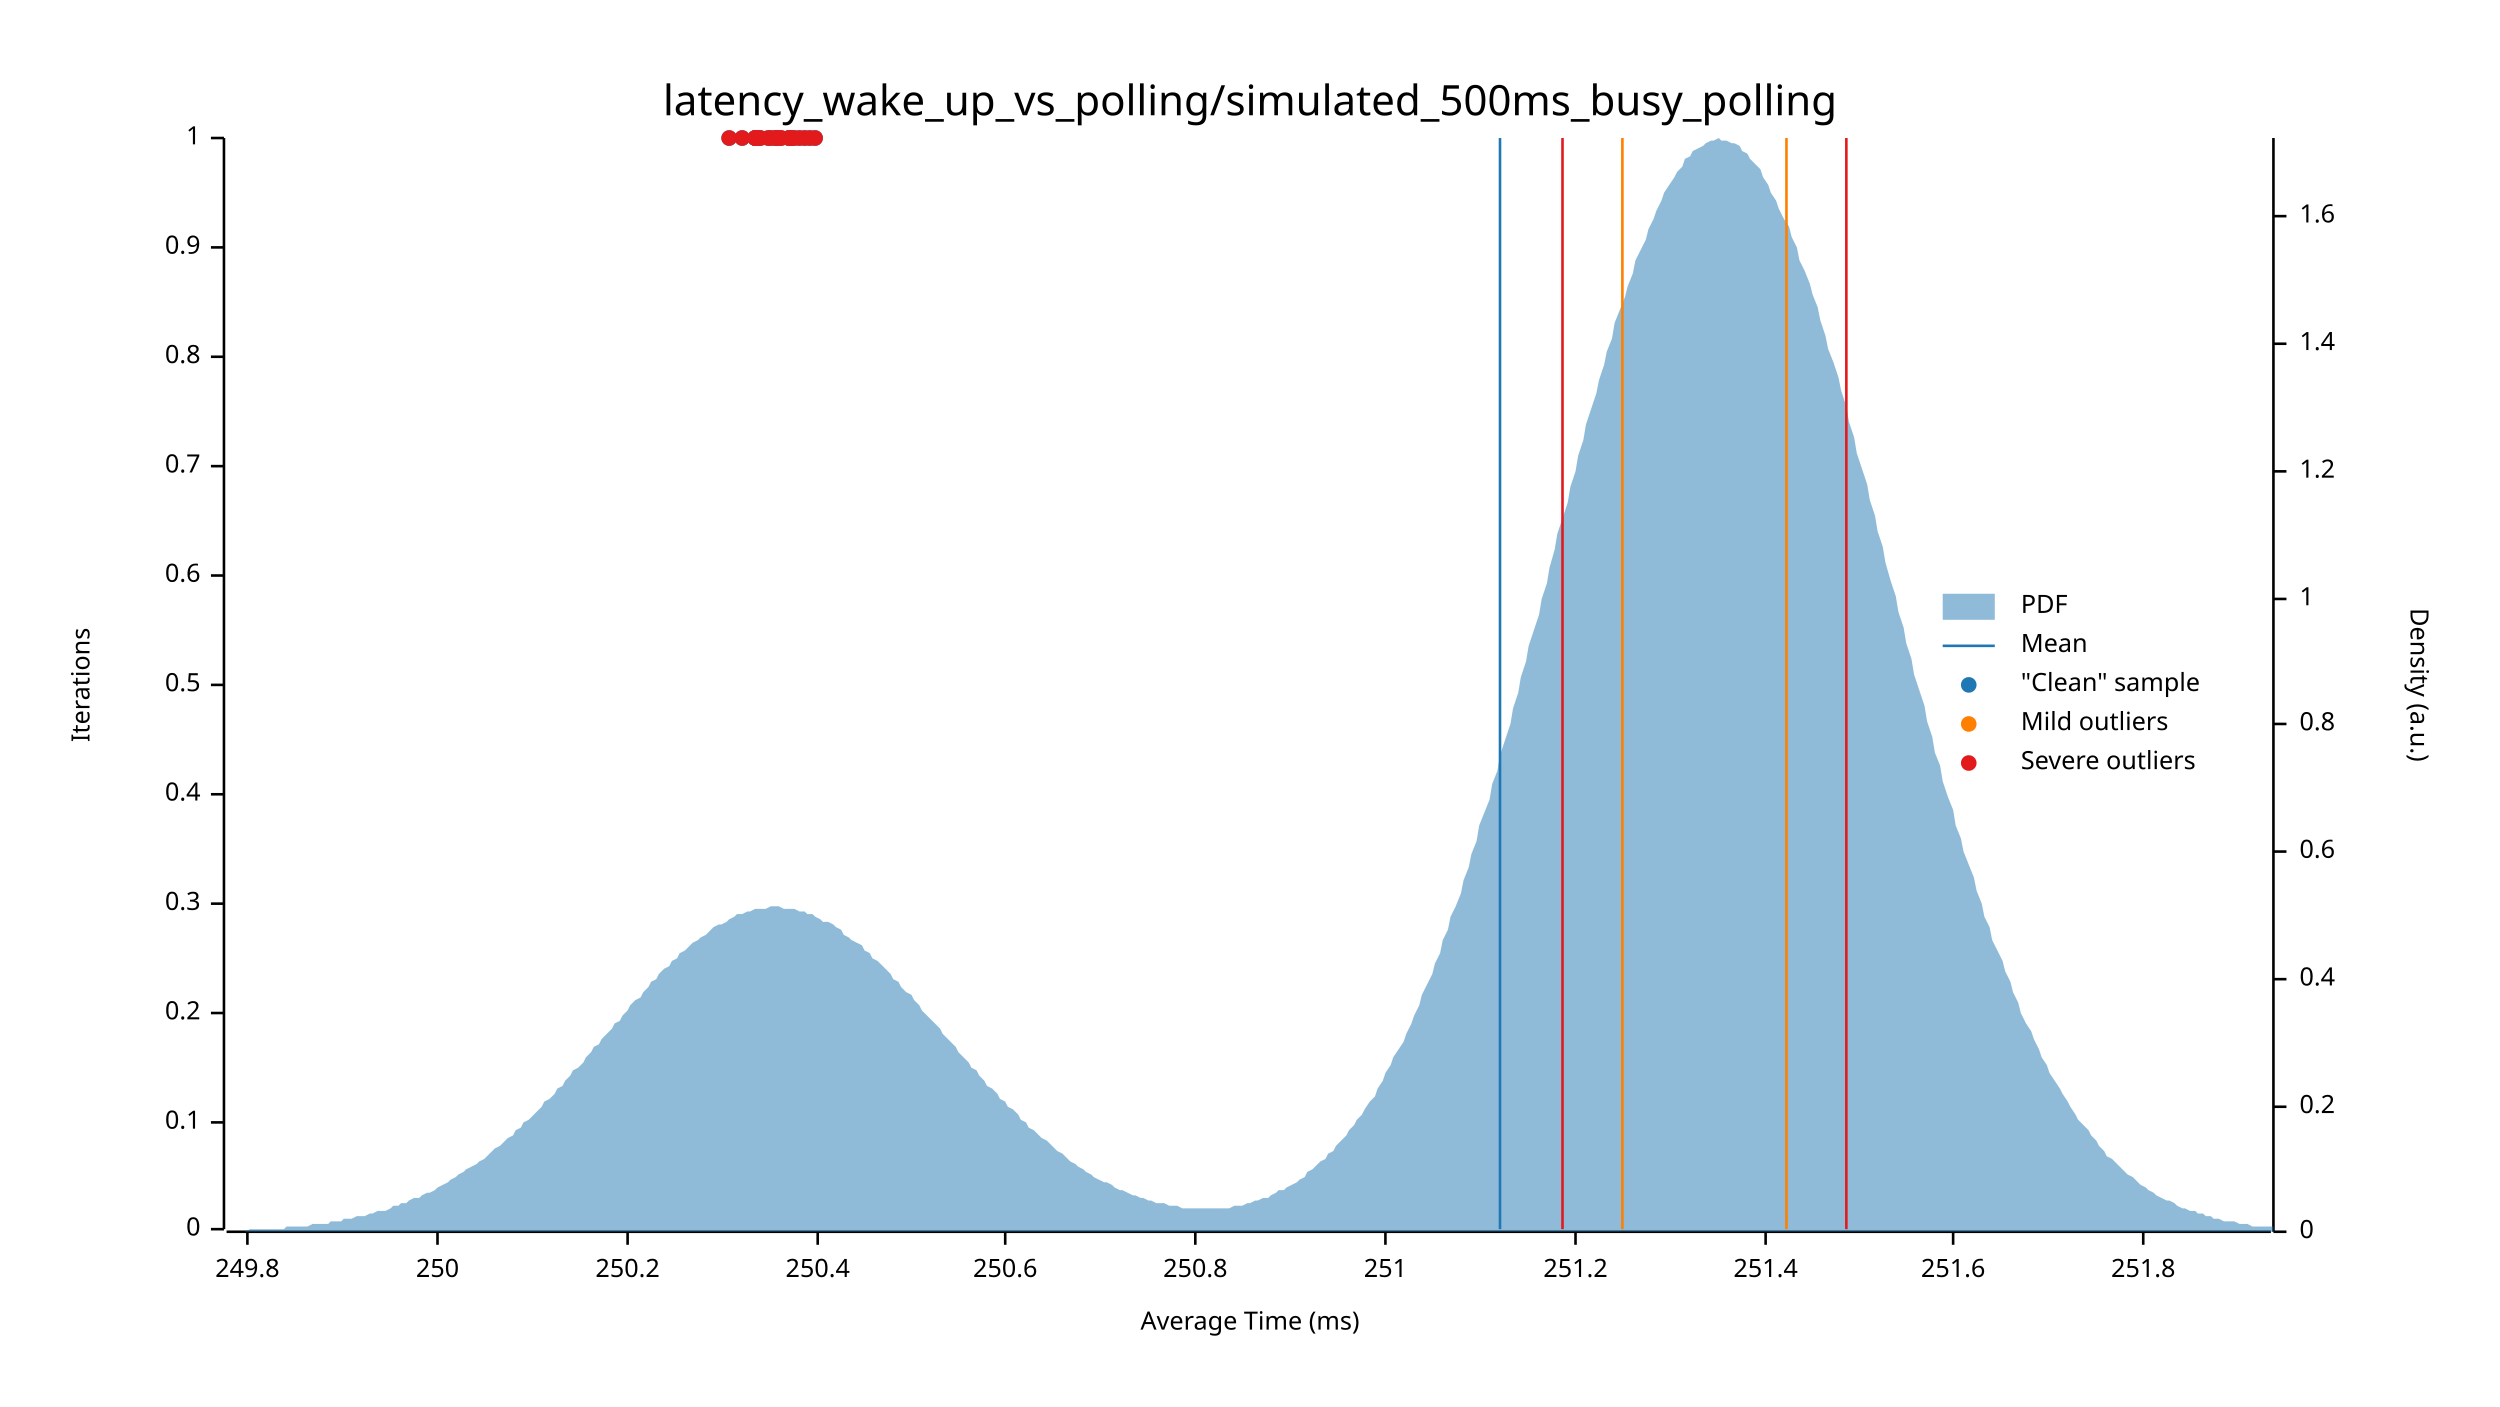
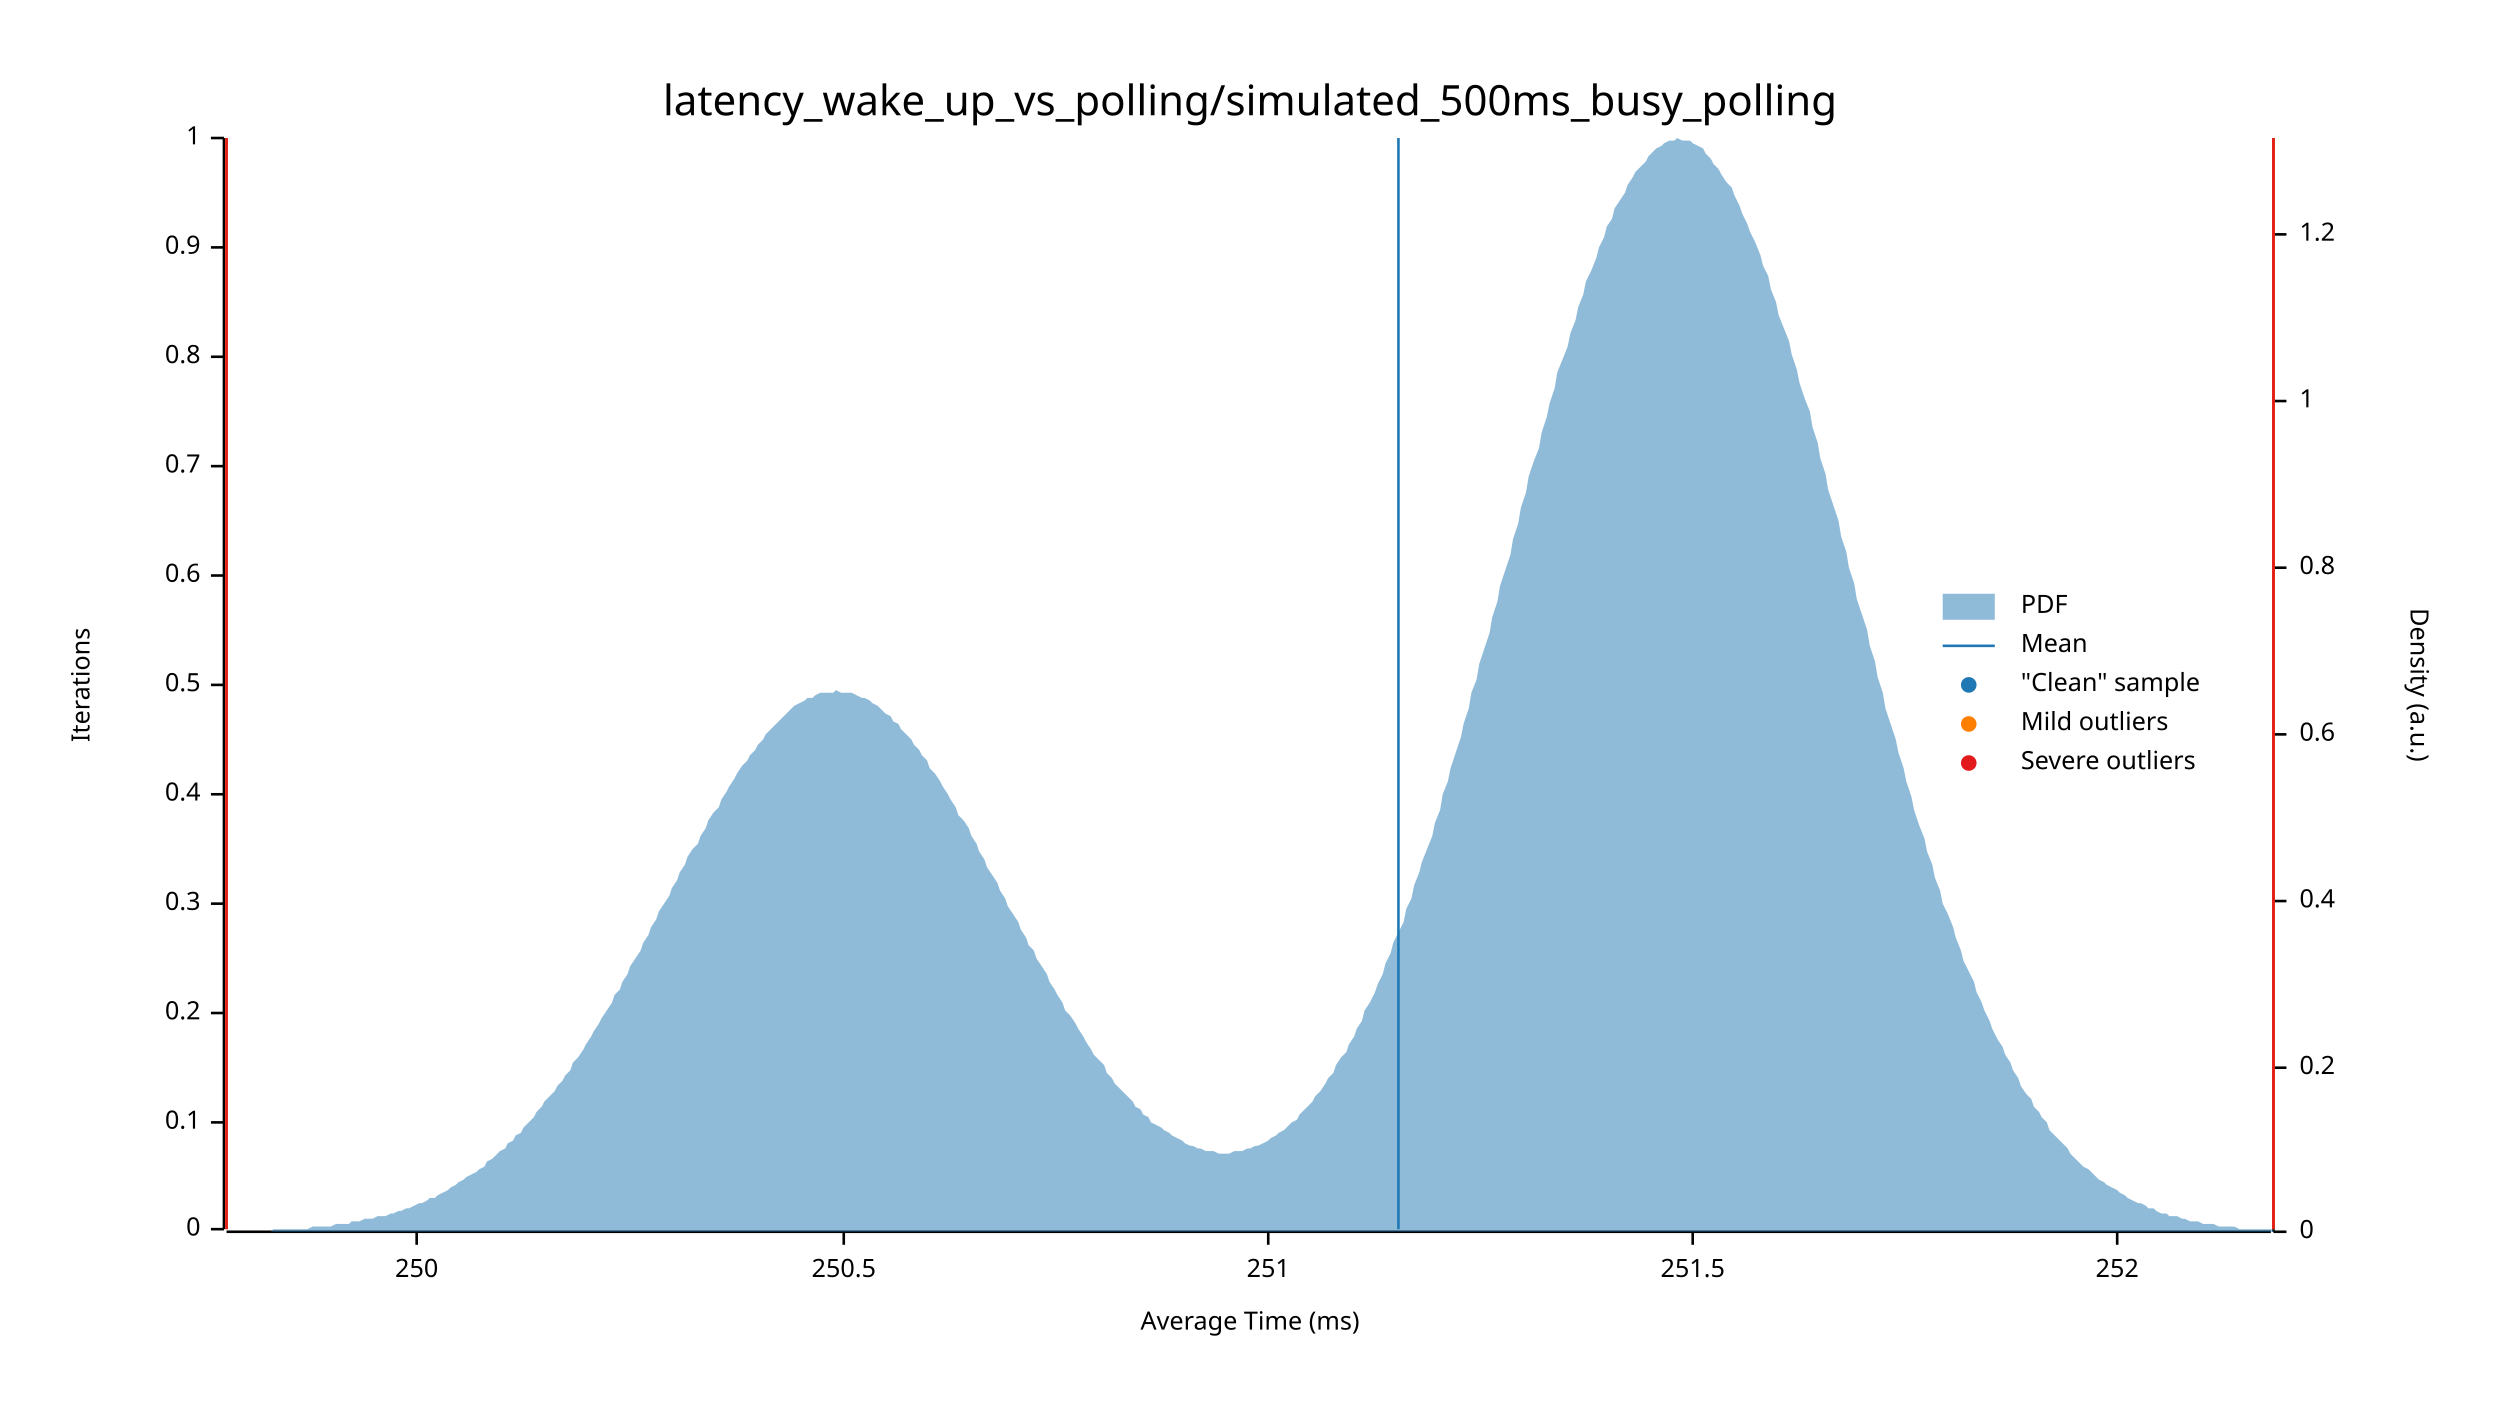
<svg xmlns="http://www.w3.org/2000/svg" width="960" height="540" viewBox="0 0 960 540">
  <text x="480" y="32" dy="0.76em" text-anchor="middle" font-family="sans-serif" font-size="16.129" opacity="1" fill="#000000">
latency_wake_up_vs_polling/simulated_500ms_busy_polling
</text>
  <text x="27" y="263" dy="0.76em" text-anchor="middle" font-family="sans-serif" font-size="9.677" opacity="1" fill="#000000" transform="rotate(270, 27, 263)">
Iterations
</text>
  <text x="480" y="513" dy="-0.5ex" text-anchor="middle" font-family="sans-serif" font-size="9.677" opacity="1" fill="#000000">
Average Time (ms)
</text>
  <polyline fill="none" opacity="1" stroke="#000000" stroke-width="1" points="86,53 86,472 " />
  <text x="77" y="472" dy="0.5ex" text-anchor="end" font-family="sans-serif" font-size="9.677" opacity="1" fill="#000000">
0
</text>
  <polyline fill="none" opacity="1" stroke="#000000" stroke-width="1" points="81,472 86,472 " />
  <text x="77" y="431" dy="0.5ex" text-anchor="end" font-family="sans-serif" font-size="9.677" opacity="1" fill="#000000">
0.1
</text>
  <polyline fill="none" opacity="1" stroke="#000000" stroke-width="1" points="81,431 86,431 " />
  <text x="77" y="389" dy="0.5ex" text-anchor="end" font-family="sans-serif" font-size="9.677" opacity="1" fill="#000000">
0.2
</text>
  <polyline fill="none" opacity="1" stroke="#000000" stroke-width="1" points="81,389 86,389 " />
  <text x="77" y="347" dy="0.5ex" text-anchor="end" font-family="sans-serif" font-size="9.677" opacity="1" fill="#000000">
0.3
</text>
  <polyline fill="none" opacity="1" stroke="#000000" stroke-width="1" points="81,347 86,347 " />
  <text x="77" y="305" dy="0.5ex" text-anchor="end" font-family="sans-serif" font-size="9.677" opacity="1" fill="#000000">
0.4
</text>
  <polyline fill="none" opacity="1" stroke="#000000" stroke-width="1" points="81,305 86,305 " />
  <text x="77" y="263" dy="0.5ex" text-anchor="end" font-family="sans-serif" font-size="9.677" opacity="1" fill="#000000">
0.5
</text>
  <polyline fill="none" opacity="1" stroke="#000000" stroke-width="1" points="81,263 86,263 " />
  <text x="77" y="221" dy="0.5ex" text-anchor="end" font-family="sans-serif" font-size="9.677" opacity="1" fill="#000000">
0.6
</text>
  <polyline fill="none" opacity="1" stroke="#000000" stroke-width="1" points="81,221 86,221 " />
  <text x="77" y="179" dy="0.5ex" text-anchor="end" font-family="sans-serif" font-size="9.677" opacity="1" fill="#000000">
0.7
</text>
  <polyline fill="none" opacity="1" stroke="#000000" stroke-width="1" points="81,179 86,179 " />
  <text x="77" y="137" dy="0.5ex" text-anchor="end" font-family="sans-serif" font-size="9.677" opacity="1" fill="#000000">
0.8
</text>
  <polyline fill="none" opacity="1" stroke="#000000" stroke-width="1" points="81,137 86,137 " />
  <text x="77" y="95" dy="0.5ex" text-anchor="end" font-family="sans-serif" font-size="9.677" opacity="1" fill="#000000">
0.9
</text>
  <polyline fill="none" opacity="1" stroke="#000000" stroke-width="1" points="81,95 86,95 " />
  <text x="77" y="53" dy="0.5ex" text-anchor="end" font-family="sans-serif" font-size="9.677" opacity="1" fill="#000000">
1
</text>
  <polyline fill="none" opacity="1" stroke="#000000" stroke-width="1" points="81,53 86,53 " />
  <polyline fill="none" opacity="1" stroke="#000000" stroke-width="1" points="87,473 872,473 " />
-   <text x="95" y="483" dy="0.76em" text-anchor="middle" font-family="sans-serif" font-size="9.677" opacity="1" fill="#000000">
- 249.8
- </text>
-   <polyline fill="none" opacity="1" stroke="#000000" stroke-width="1" points="95,473 95,478 " />
-   <text x="168" y="483" dy="0.76em" text-anchor="middle" font-family="sans-serif" font-size="9.677" opacity="1" fill="#000000">
+   <text x="160" y="483" dy="0.76em" text-anchor="middle" font-family="sans-serif" font-size="9.677" opacity="1" fill="#000000">
250
</text>
-   <polyline fill="none" opacity="1" stroke="#000000" stroke-width="1" points="168,473 168,478 " />
-   <text x="241" y="483" dy="0.76em" text-anchor="middle" font-family="sans-serif" font-size="9.677" opacity="1" fill="#000000">
- 250.2
+   <polyline fill="none" opacity="1" stroke="#000000" stroke-width="1" points="160,473 160,478 " />
+   <text x="324" y="483" dy="0.76em" text-anchor="middle" font-family="sans-serif" font-size="9.677" opacity="1" fill="#000000">
+ 250.5
</text>
-   <polyline fill="none" opacity="1" stroke="#000000" stroke-width="1" points="241,473 241,478 " />
-   <text x="314" y="483" dy="0.76em" text-anchor="middle" font-family="sans-serif" font-size="9.677" opacity="1" fill="#000000">
- 250.4
- </text>
-   <polyline fill="none" opacity="1" stroke="#000000" stroke-width="1" points="314,473 314,478 " />
-   <text x="386" y="483" dy="0.76em" text-anchor="middle" font-family="sans-serif" font-size="9.677" opacity="1" fill="#000000">
- 250.6
- </text>
-   <polyline fill="none" opacity="1" stroke="#000000" stroke-width="1" points="386,473 386,478 " />
-   <text x="459" y="483" dy="0.76em" text-anchor="middle" font-family="sans-serif" font-size="9.677" opacity="1" fill="#000000">
- 250.8
- </text>
-   <polyline fill="none" opacity="1" stroke="#000000" stroke-width="1" points="459,473 459,478 " />
-   <text x="532" y="483" dy="0.76em" text-anchor="middle" font-family="sans-serif" font-size="9.677" opacity="1" fill="#000000">
+   <polyline fill="none" opacity="1" stroke="#000000" stroke-width="1" points="324,473 324,478 " />
+   <text x="487" y="483" dy="0.76em" text-anchor="middle" font-family="sans-serif" font-size="9.677" opacity="1" fill="#000000">
251
</text>
-   <polyline fill="none" opacity="1" stroke="#000000" stroke-width="1" points="532,473 532,478 " />
-   <text x="605" y="483" dy="0.76em" text-anchor="middle" font-family="sans-serif" font-size="9.677" opacity="1" fill="#000000">
- 251.2
+   <polyline fill="none" opacity="1" stroke="#000000" stroke-width="1" points="487,473 487,478 " />
+   <text x="650" y="483" dy="0.76em" text-anchor="middle" font-family="sans-serif" font-size="9.677" opacity="1" fill="#000000">
+ 251.5
</text>
-   <polyline fill="none" opacity="1" stroke="#000000" stroke-width="1" points="605,473 605,478 " />
-   <text x="678" y="483" dy="0.76em" text-anchor="middle" font-family="sans-serif" font-size="9.677" opacity="1" fill="#000000">
- 251.4
+   <polyline fill="none" opacity="1" stroke="#000000" stroke-width="1" points="650,473 650,478 " />
+   <text x="813" y="483" dy="0.76em" text-anchor="middle" font-family="sans-serif" font-size="9.677" opacity="1" fill="#000000">
+ 252
</text>
-   <polyline fill="none" opacity="1" stroke="#000000" stroke-width="1" points="678,473 678,478 " />
-   <text x="750" y="483" dy="0.76em" text-anchor="middle" font-family="sans-serif" font-size="9.677" opacity="1" fill="#000000">
- 251.6
- </text>
-   <polyline fill="none" opacity="1" stroke="#000000" stroke-width="1" points="750,473 750,478 " />
-   <text x="823" y="483" dy="0.76em" text-anchor="middle" font-family="sans-serif" font-size="9.677" opacity="1" fill="#000000">
- 251.8
- </text>
-   <polyline fill="none" opacity="1" stroke="#000000" stroke-width="1" points="823,473 823,478 " />
+   <polyline fill="none" opacity="1" stroke="#000000" stroke-width="1" points="813,473 813,478 " />
  <text x="933" y="263" dy="0.76em" text-anchor="middle" font-family="sans-serif" font-size="9.677" opacity="1" fill="#000000" transform="rotate(90, 933, 263)">
Density (a.u.)
</text>
  <polyline fill="none" opacity="1" stroke="#000000" stroke-width="1" points="873,53 873,473 " />
  <text x="883" y="473" dy="0.5ex" text-anchor="start" font-family="sans-serif" font-size="9.677" opacity="1" fill="#000000">
0
</text>
  <polyline fill="none" opacity="1" stroke="#000000" stroke-width="1" points="873,473 878,473 " />
-   <text x="883" y="425" dy="0.5ex" text-anchor="start" font-family="sans-serif" font-size="9.677" opacity="1" fill="#000000">
+   <text x="883" y="410" dy="0.5ex" text-anchor="start" font-family="sans-serif" font-size="9.677" opacity="1" fill="#000000">
0.2
</text>
-   <polyline fill="none" opacity="1" stroke="#000000" stroke-width="1" points="873,425 878,425 " />
-   <text x="883" y="376" dy="0.5ex" text-anchor="start" font-family="sans-serif" font-size="9.677" opacity="1" fill="#000000">
+   <polyline fill="none" opacity="1" stroke="#000000" stroke-width="1" points="873,410 878,410 " />
+   <text x="883" y="346" dy="0.5ex" text-anchor="start" font-family="sans-serif" font-size="9.677" opacity="1" fill="#000000">
0.4
</text>
-   <polyline fill="none" opacity="1" stroke="#000000" stroke-width="1" points="873,376 878,376 " />
-   <text x="883" y="327" dy="0.5ex" text-anchor="start" font-family="sans-serif" font-size="9.677" opacity="1" fill="#000000">
+   <polyline fill="none" opacity="1" stroke="#000000" stroke-width="1" points="873,346 878,346 " />
+   <text x="883" y="282" dy="0.5ex" text-anchor="start" font-family="sans-serif" font-size="9.677" opacity="1" fill="#000000">
0.6
</text>
-   <polyline fill="none" opacity="1" stroke="#000000" stroke-width="1" points="873,327 878,327 " />
-   <text x="883" y="278" dy="0.5ex" text-anchor="start" font-family="sans-serif" font-size="9.677" opacity="1" fill="#000000">
+   <polyline fill="none" opacity="1" stroke="#000000" stroke-width="1" points="873,282 878,282 " />
+   <text x="883" y="218" dy="0.5ex" text-anchor="start" font-family="sans-serif" font-size="9.677" opacity="1" fill="#000000">
0.8
</text>
-   <polyline fill="none" opacity="1" stroke="#000000" stroke-width="1" points="873,278 878,278 " />
-   <text x="883" y="230" dy="0.5ex" text-anchor="start" font-family="sans-serif" font-size="9.677" opacity="1" fill="#000000">
+   <polyline fill="none" opacity="1" stroke="#000000" stroke-width="1" points="873,218 878,218 " />
+   <text x="883" y="154" dy="0.5ex" text-anchor="start" font-family="sans-serif" font-size="9.677" opacity="1" fill="#000000">
1
</text>
-   <polyline fill="none" opacity="1" stroke="#000000" stroke-width="1" points="873,230 878,230 " />
-   <text x="883" y="181" dy="0.5ex" text-anchor="start" font-family="sans-serif" font-size="9.677" opacity="1" fill="#000000">
+   <polyline fill="none" opacity="1" stroke="#000000" stroke-width="1" points="873,154 878,154 " />
+   <text x="883" y="90" dy="0.5ex" text-anchor="start" font-family="sans-serif" font-size="9.677" opacity="1" fill="#000000">
1.2
</text>
-   <polyline fill="none" opacity="1" stroke="#000000" stroke-width="1" points="873,181 878,181 " />
-   <text x="883" y="132" dy="0.5ex" text-anchor="start" font-family="sans-serif" font-size="9.677" opacity="1" fill="#000000">
- 1.4
- </text>
-   <polyline fill="none" opacity="1" stroke="#000000" stroke-width="1" points="873,132 878,132 " />
-   <text x="883" y="83" dy="0.5ex" text-anchor="start" font-family="sans-serif" font-size="9.677" opacity="1" fill="#000000">
- 1.6
- </text>
-   <polyline fill="none" opacity="1" stroke="#000000" stroke-width="1" points="873,83 878,83 " />
-   <polygon opacity="0.5" fill="#1F78B4" points="87,473 88,473 90,473 91,473 93,473 94,473 96,472 98,472 99,472 101,472 102,472 104,472 105,472 107,472 109,472 110,471 112,471 113,471 115,471 116,471 118,471 120,470 121,470 123,470 124,470 126,470 127,469 129,469 131,469 132,468 134,468 135,468 137,467 138,467 140,467 142,466 143,466 145,465 146,465 148,465 150,464 151,463 153,463 154,462 156,462 157,461 159,460 161,460 162,459 164,458 165,458 167,457 168,456 170,455 172,454 173,453 175,452 176,451 178,450 179,449 181,448 183,447 184,446 186,445 187,444 189,442 190,441 192,440 194,438 195,437 197,436 198,434 200,433 201,431 203,430 205,428 206,427 208,425 209,423 211,422 213,420 214,418 216,417 217,415 219,413 220,411 222,410 224,408 225,406 227,404 228,402 230,401 231,399 233,397 235,395 236,393 238,392 239,390 241,388 242,386 244,384 246,383 247,381 249,379 250,377 252,376 253,374 255,372 257,371 258,369 260,368 261,366 263,365 264,364 266,362 268,361 269,360 271,359 272,358 274,356 276,355 277,355 279,354 280,353 282,352 283,351 285,351 287,350 288,350 290,349 291,349 293,349 294,349 296,348 298,348 299,348 301,349 302,349 304,349 305,349 307,350 309,350 310,351 312,351 313,352 315,353 316,354 318,354 320,355 321,356 323,357 324,359 326,360 327,361 329,362 331,363 332,365 334,366 335,368 337,369 339,371 340,372 342,374 343,376 345,377 346,379 348,381 350,382 351,384 353,386 354,388 356,390 357,391 359,393 361,395 362,397 364,399 365,400 367,402 368,404 370,406 372,408 373,410 375,411 376,413 378,415 379,417 381,418 383,420 384,422 386,423 387,425 389,426 391,428 392,430 394,431 395,433 397,434 398,435 400,437 402,438 403,439 405,441 406,442 408,443 409,444 411,446 413,447 414,448 416,449 417,450 419,451 420,452 422,453 424,454 425,454 427,455 428,456 430,457 431,457 433,458 435,459 436,459 438,460 439,460 441,461 442,461 444,462 446,462 447,462 449,463 450,463 452,463 454,464 455,464 457,464 458,464 460,464 461,464 463,464 465,464 466,464 468,464 469,464 471,464 472,464 474,463 476,463 477,463 479,462 480,462 482,461 483,461 485,460 487,460 488,459 490,458 491,457 493,457 494,456 496,455 498,454 499,453 501,452 502,450 504,449 505,448 507,446 509,445 510,443 512,442 513,440 515,438 517,436 518,434 520,432 521,430 523,428 524,426 526,423 528,421 529,418 531,415 532,412 534,409 535,406 537,403 539,400 540,397 542,393 543,390 545,386 546,382 548,378 550,374 551,370 553,366 554,361 556,357 557,352 559,348 561,343 562,338 564,333 565,328 567,323 568,317 570,312 572,307 573,301 575,296 576,290 578,284 580,278 581,272 583,266 584,260 586,254 587,248 589,242 591,236 592,230 594,224 595,218 597,211 598,205 600,199 602,193 603,187 605,181 606,175 608,169 609,163 611,157 613,151 614,146 616,140 617,135 619,130 620,124 622,119 624,114 625,110 627,105 628,100 630,96 632,92 633,88 635,84 636,81 638,77 639,74 641,71 643,68 644,66 646,64 647,61 649,60 650,58 652,57 654,56 655,55 657,54 658,54 660,53 661,54 663,54 665,55 666,55 668,56 669,58 671,59 672,61 674,63 676,65 677,68 679,71 680,74 682,77 683,80 685,84 687,87 688,91 690,95 691,100 693,104 695,109 696,113 698,118 699,123 701,129 702,134 704,139 706,145 707,150 709,156 710,162 712,168 713,174 715,180 717,186 718,192 720,198 721,204 723,210 724,216 726,223 728,229 729,235 731,241 732,247 734,253 735,259 737,265 739,271 740,277 742,283 743,289 745,294 746,300 748,306 750,311 751,317 753,322 754,327 756,332 758,337 759,342 761,347 762,352 764,356 765,361 767,365 769,369 770,373 772,377 773,381 775,385 776,389 778,393 780,396 781,399 783,403 784,406 786,409 787,412 789,415 791,418 792,420 794,423 795,425 797,428 798,430 800,432 802,434 803,436 805,438 806,440 808,442 809,444 811,445 813,447 814,448 816,450 817,451 819,452 821,454 822,455 824,456 825,457 827,458 828,459 830,460 832,461 833,461 835,462 836,463 838,464 839,464 841,465 843,465 844,466 846,466 847,467 849,467 850,468 852,468 854,469 855,469 857,469 858,469 860,470 861,470 863,470 865,471 866,471 868,471 869,471 871,471 873,471 873,473 87,473 " />
-   <polyline fill="none" opacity="1" stroke="#1F78B4" stroke-width="1" points="576,472 576,53 " />
-   <polyline fill="none" opacity="1" stroke="#FF7F00" stroke-width="1" points="623,472 623,53 " />
-   <polyline fill="none" opacity="1" stroke="#FF7F00" stroke-width="1" points="686,472 686,53 " />
-   <polyline fill="none" opacity="1" stroke="#E31A1C" stroke-width="1" points="600,472 600,53 " />
-   <polyline fill="none" opacity="1" stroke="#E31A1C" stroke-width="1" points="709,472 709,53 " />
-   <circle cx="290" cy="53" r="3" opacity="1" fill="#1F78B4" stroke="none" stroke-width="1" />
-   <circle cx="313" cy="53" r="3" opacity="1" fill="#1F78B4" stroke="none" stroke-width="1" />
-   <circle cx="290" cy="53" r="3" opacity="1" fill="#1F78B4" stroke="none" stroke-width="1" />
-   <circle cx="292" cy="53" r="3" opacity="1" fill="#1F78B4" stroke="none" stroke-width="1" />
-   <circle cx="296" cy="53" r="3" opacity="1" fill="#1F78B4" stroke="none" stroke-width="1" />
-   <circle cx="309" cy="53" r="3" opacity="1" fill="#1F78B4" stroke="none" stroke-width="1" />
-   <circle cx="311" cy="53" r="3" opacity="1" fill="#1F78B4" stroke="none" stroke-width="1" />
-   <circle cx="299" cy="53" r="3" opacity="1" fill="#1F78B4" stroke="none" stroke-width="1" />
-   <circle cx="298" cy="53" r="3" opacity="1" fill="#1F78B4" stroke="none" stroke-width="1" />
-   <circle cx="280" cy="53" r="3" opacity="1" fill="#1F78B4" stroke="none" stroke-width="1" />
-   <circle cx="285" cy="53" r="3" opacity="1" fill="#1F78B4" stroke="none" stroke-width="1" />
-   <circle cx="304" cy="53" r="3" opacity="1" fill="#1F78B4" stroke="none" stroke-width="1" />
-   <circle cx="303" cy="53" r="3" opacity="1" fill="#1F78B4" stroke="none" stroke-width="1" />
-   <circle cx="300" cy="53" r="3" opacity="1" fill="#1F78B4" stroke="none" stroke-width="1" />
-   <circle cx="291" cy="53" r="3" opacity="1" fill="#1F78B4" stroke="none" stroke-width="1" />
-   <circle cx="291" cy="53" r="3" opacity="1" fill="#1F78B4" stroke="none" stroke-width="1" />
-   <circle cx="295" cy="53" r="3" opacity="1" fill="#1F78B4" stroke="none" stroke-width="1" />
-   <circle cx="307" cy="53" r="3" opacity="1" fill="#1F78B4" stroke="none" stroke-width="1" />
-   <circle cx="290" cy="53" r="3" opacity="1" fill="#1F78B4" stroke="none" stroke-width="1" />
-   <circle cx="291" cy="53" r="3" opacity="1" fill="#1F78B4" stroke="none" stroke-width="1" />
-   <circle cx="298" cy="53" r="3" opacity="1" fill="#1F78B4" stroke="none" stroke-width="1" />
-   <circle cx="303" cy="53" r="3" opacity="1" fill="#1F78B4" stroke="none" stroke-width="1" />
-   <circle cx="305" cy="53" r="3" opacity="1" fill="#1F78B4" stroke="none" stroke-width="1" />
-   <circle cx="290" cy="53" r="3" opacity="1" fill="#E31A1C" stroke="none" stroke-width="1" />
-   <circle cx="313" cy="53" r="3" opacity="1" fill="#E31A1C" stroke="none" stroke-width="1" />
-   <circle cx="290" cy="53" r="3" opacity="1" fill="#E31A1C" stroke="none" stroke-width="1" />
-   <circle cx="292" cy="53" r="3" opacity="1" fill="#E31A1C" stroke="none" stroke-width="1" />
-   <circle cx="296" cy="53" r="3" opacity="1" fill="#E31A1C" stroke="none" stroke-width="1" />
-   <circle cx="309" cy="53" r="3" opacity="1" fill="#E31A1C" stroke="none" stroke-width="1" />
-   <circle cx="311" cy="53" r="3" opacity="1" fill="#E31A1C" stroke="none" stroke-width="1" />
-   <circle cx="299" cy="53" r="3" opacity="1" fill="#E31A1C" stroke="none" stroke-width="1" />
-   <circle cx="298" cy="53" r="3" opacity="1" fill="#E31A1C" stroke="none" stroke-width="1" />
-   <circle cx="280" cy="53" r="3" opacity="1" fill="#E31A1C" stroke="none" stroke-width="1" />
-   <circle cx="285" cy="53" r="3" opacity="1" fill="#E31A1C" stroke="none" stroke-width="1" />
-   <circle cx="304" cy="53" r="3" opacity="1" fill="#E31A1C" stroke="none" stroke-width="1" />
-   <circle cx="303" cy="53" r="3" opacity="1" fill="#E31A1C" stroke="none" stroke-width="1" />
-   <circle cx="300" cy="53" r="3" opacity="1" fill="#E31A1C" stroke="none" stroke-width="1" />
-   <circle cx="291" cy="53" r="3" opacity="1" fill="#E31A1C" stroke="none" stroke-width="1" />
-   <circle cx="291" cy="53" r="3" opacity="1" fill="#E31A1C" stroke="none" stroke-width="1" />
-   <circle cx="295" cy="53" r="3" opacity="1" fill="#E31A1C" stroke="none" stroke-width="1" />
-   <circle cx="307" cy="53" r="3" opacity="1" fill="#E31A1C" stroke="none" stroke-width="1" />
-   <circle cx="290" cy="53" r="3" opacity="1" fill="#E31A1C" stroke="none" stroke-width="1" />
-   <circle cx="291" cy="53" r="3" opacity="1" fill="#E31A1C" stroke="none" stroke-width="1" />
-   <circle cx="298" cy="53" r="3" opacity="1" fill="#E31A1C" stroke="none" stroke-width="1" />
-   <circle cx="303" cy="53" r="3" opacity="1" fill="#E31A1C" stroke="none" stroke-width="1" />
-   <circle cx="305" cy="53" r="3" opacity="1" fill="#E31A1C" stroke="none" stroke-width="1" />
+   <polyline fill="none" opacity="1" stroke="#000000" stroke-width="1" points="873,90 878,90 " />
+   <polygon opacity="0.5" fill="#1F78B4" points="87,473 88,473 90,473 91,473 93,473 94,473 96,473 98,473 99,473 101,473 102,473 104,473 105,472 107,472 109,472 110,472 112,472 113,472 115,472 116,472 118,472 120,471 121,471 123,471 124,471 126,471 127,471 129,470 131,470 132,470 134,470 135,469 137,469 138,469 140,468 142,468 143,468 145,467 146,467 148,467 150,466 151,466 153,465 154,465 156,464 157,464 159,463 161,462 162,462 164,461 165,460 167,460 168,459 170,458 172,457 173,456 175,455 176,454 178,453 179,452 181,451 183,450 184,449 186,448 187,446 189,445 190,444 192,442 194,441 195,439 197,438 198,436 200,435 201,433 203,431 205,429 206,427 208,425 209,423 211,421 213,419 214,417 216,415 217,413 219,411 220,408 222,406 224,403 225,401 227,398 228,396 230,393 231,391 233,388 235,385 236,382 238,380 239,377 241,374 242,371 244,368 246,365 247,362 249,359 250,356 252,353 253,350 255,347 257,344 258,341 260,338 261,335 263,332 264,329 266,326 268,324 269,321 271,318 272,315 274,312 276,310 277,307 279,304 280,302 282,299 283,297 285,294 287,292 288,290 290,288 291,286 293,284 294,282 296,280 298,278 299,277 301,275 302,274 304,272 305,271 307,270 309,269 310,268 312,268 313,267 315,266 316,266 318,266 320,266 321,265 323,266 324,266 326,266 327,266 329,267 331,268 332,268 334,269 335,270 337,271 339,273 340,274 342,275 343,277 345,278 346,280 348,282 350,284 351,286 353,288 354,290 356,292 357,295 359,297 361,300 362,302 364,305 365,307 367,310 368,313 370,315 372,318 373,321 375,324 376,327 378,330 379,333 381,336 383,339 384,342 386,345 387,348 389,351 391,354 392,357 394,360 395,363 397,365 398,368 400,371 402,374 403,377 405,380 406,382 408,385 409,388 411,390 413,393 414,395 416,398 417,400 419,403 420,405 422,407 424,409 425,412 427,414 428,416 430,418 431,419 433,421 435,423 436,425 438,426 439,428 441,429 442,431 444,432 446,433 447,434 449,435 450,436 452,437 454,438 455,439 457,440 458,440 460,441 461,441 463,442 465,442 466,442 468,443 469,443 471,443 472,443 474,442 476,442 477,442 479,441 480,441 482,440 483,440 485,439 487,438 488,437 490,436 491,435 493,434 494,433 496,431 498,430 499,428 501,426 502,425 504,423 505,421 507,419 509,416 510,414 512,412 513,409 515,406 517,404 518,401 520,398 521,395 523,392 524,388 526,385 528,381 529,378 531,374 532,370 534,366 535,362 537,358 539,354 540,349 542,345 543,340 545,335 546,331 548,326 550,321 551,316 553,311 554,305 556,300 557,295 559,289 561,283 562,278 564,272 565,266 567,261 568,255 570,249 572,243 573,237 575,231 576,225 578,219 580,213 581,207 583,201 584,195 586,189 587,183 589,177 591,172 592,166 594,160 595,155 597,149 598,143 600,138 602,133 603,128 605,123 606,118 608,113 609,108 611,104 613,99 614,95 616,91 617,87 619,84 620,80 622,77 624,74 625,71 627,68 628,66 630,64 632,62 633,60 635,58 636,57 638,56 639,55 641,54 643,54 644,53 646,54 647,54 649,54 650,55 652,56 654,57 655,59 657,61 658,63 660,65 661,67 663,70 665,72 666,75 668,79 669,82 671,86 672,89 674,93 676,98 677,102 679,106 680,111 682,116 683,121 685,126 687,131 688,136 690,142 691,147 693,153 695,158 696,164 698,170 699,176 701,182 702,188 704,194 706,200 707,206 709,212 710,218 712,224 713,230 715,236 717,242 718,248 720,254 721,260 723,266 724,272 726,278 728,284 729,289 731,295 732,300 734,306 735,311 737,317 739,322 740,327 742,332 743,337 745,342 746,347 748,351 750,356 751,360 753,365 754,369 756,373 758,377 759,381 761,385 762,388 764,392 765,395 767,399 769,402 770,405 772,408 773,411 775,414 776,417 778,420 780,422 781,425 783,427 784,429 786,431 787,434 789,436 791,438 792,439 794,441 795,443 797,445 798,446 800,448 802,449 803,450 805,452 806,453 808,454 809,455 811,456 813,457 814,458 816,459 817,460 819,461 821,462 822,462 824,463 825,464 827,464 828,465 830,466 832,466 833,467 835,467 836,467 838,468 839,468 841,469 843,469 844,469 846,470 847,470 849,470 850,470 852,471 854,471 855,471 857,471 858,471 860,472 861,472 863,472 865,472 866,472 868,472 869,472 871,472 873,472 873,473 87,473 " />
+   <polyline fill="none" opacity="1" stroke="#1F78B4" stroke-width="1" points="537,472 537,53 " />
+   <polyline fill="none" opacity="1" stroke="#FF7F00" stroke-width="1" points="87,472 87,53 " />
+   <polyline fill="none" opacity="1" stroke="#FF7F00" stroke-width="1" points="873,472 873,53 " />
+   <polyline fill="none" opacity="1" stroke="#E31A1C" stroke-width="1" points="87,472 87,53 " />
+   <polyline fill="none" opacity="1" stroke="#E31A1C" stroke-width="1" points="873,472 873,53 " />
  <text x="776" y="228" dy="0.76em" text-anchor="start" font-family="sans-serif" font-size="9.677" opacity="1" fill="#000000">
PDF
</text>
  <text x="776" y="243" dy="0.76em" text-anchor="start" font-family="sans-serif" font-size="9.677" opacity="1" fill="#000000">
Mean
</text>
  <text x="776" y="258" dy="0.76em" text-anchor="start" font-family="sans-serif" font-size="9.677" opacity="1" fill="#000000">
"Clean" sample
</text>
  <text x="776" y="273" dy="0.76em" text-anchor="start" font-family="sans-serif" font-size="9.677" opacity="1" fill="#000000">
Mild outliers
</text>
  <text x="776" y="288" dy="0.76em" text-anchor="start" font-family="sans-serif" font-size="9.677" opacity="1" fill="#000000">
Severe outliers
</text>
  <rect x="746" y="228" width="20" height="10" opacity="0.5" fill="#1F78B4" stroke="none" />
  <polyline fill="none" opacity="1" stroke="#1F78B4" stroke-width="1" points="746,248 766,248 " />
  <circle cx="756" cy="263" r="3" opacity="1" fill="#1F78B4" stroke="none" stroke-width="1" />
  <circle cx="756" cy="278" r="3" opacity="1" fill="#FF7F00" stroke="none" stroke-width="1" />
  <circle cx="756" cy="293" r="3" opacity="1" fill="#E31A1C" stroke="none" stroke-width="1" />
</svg>
